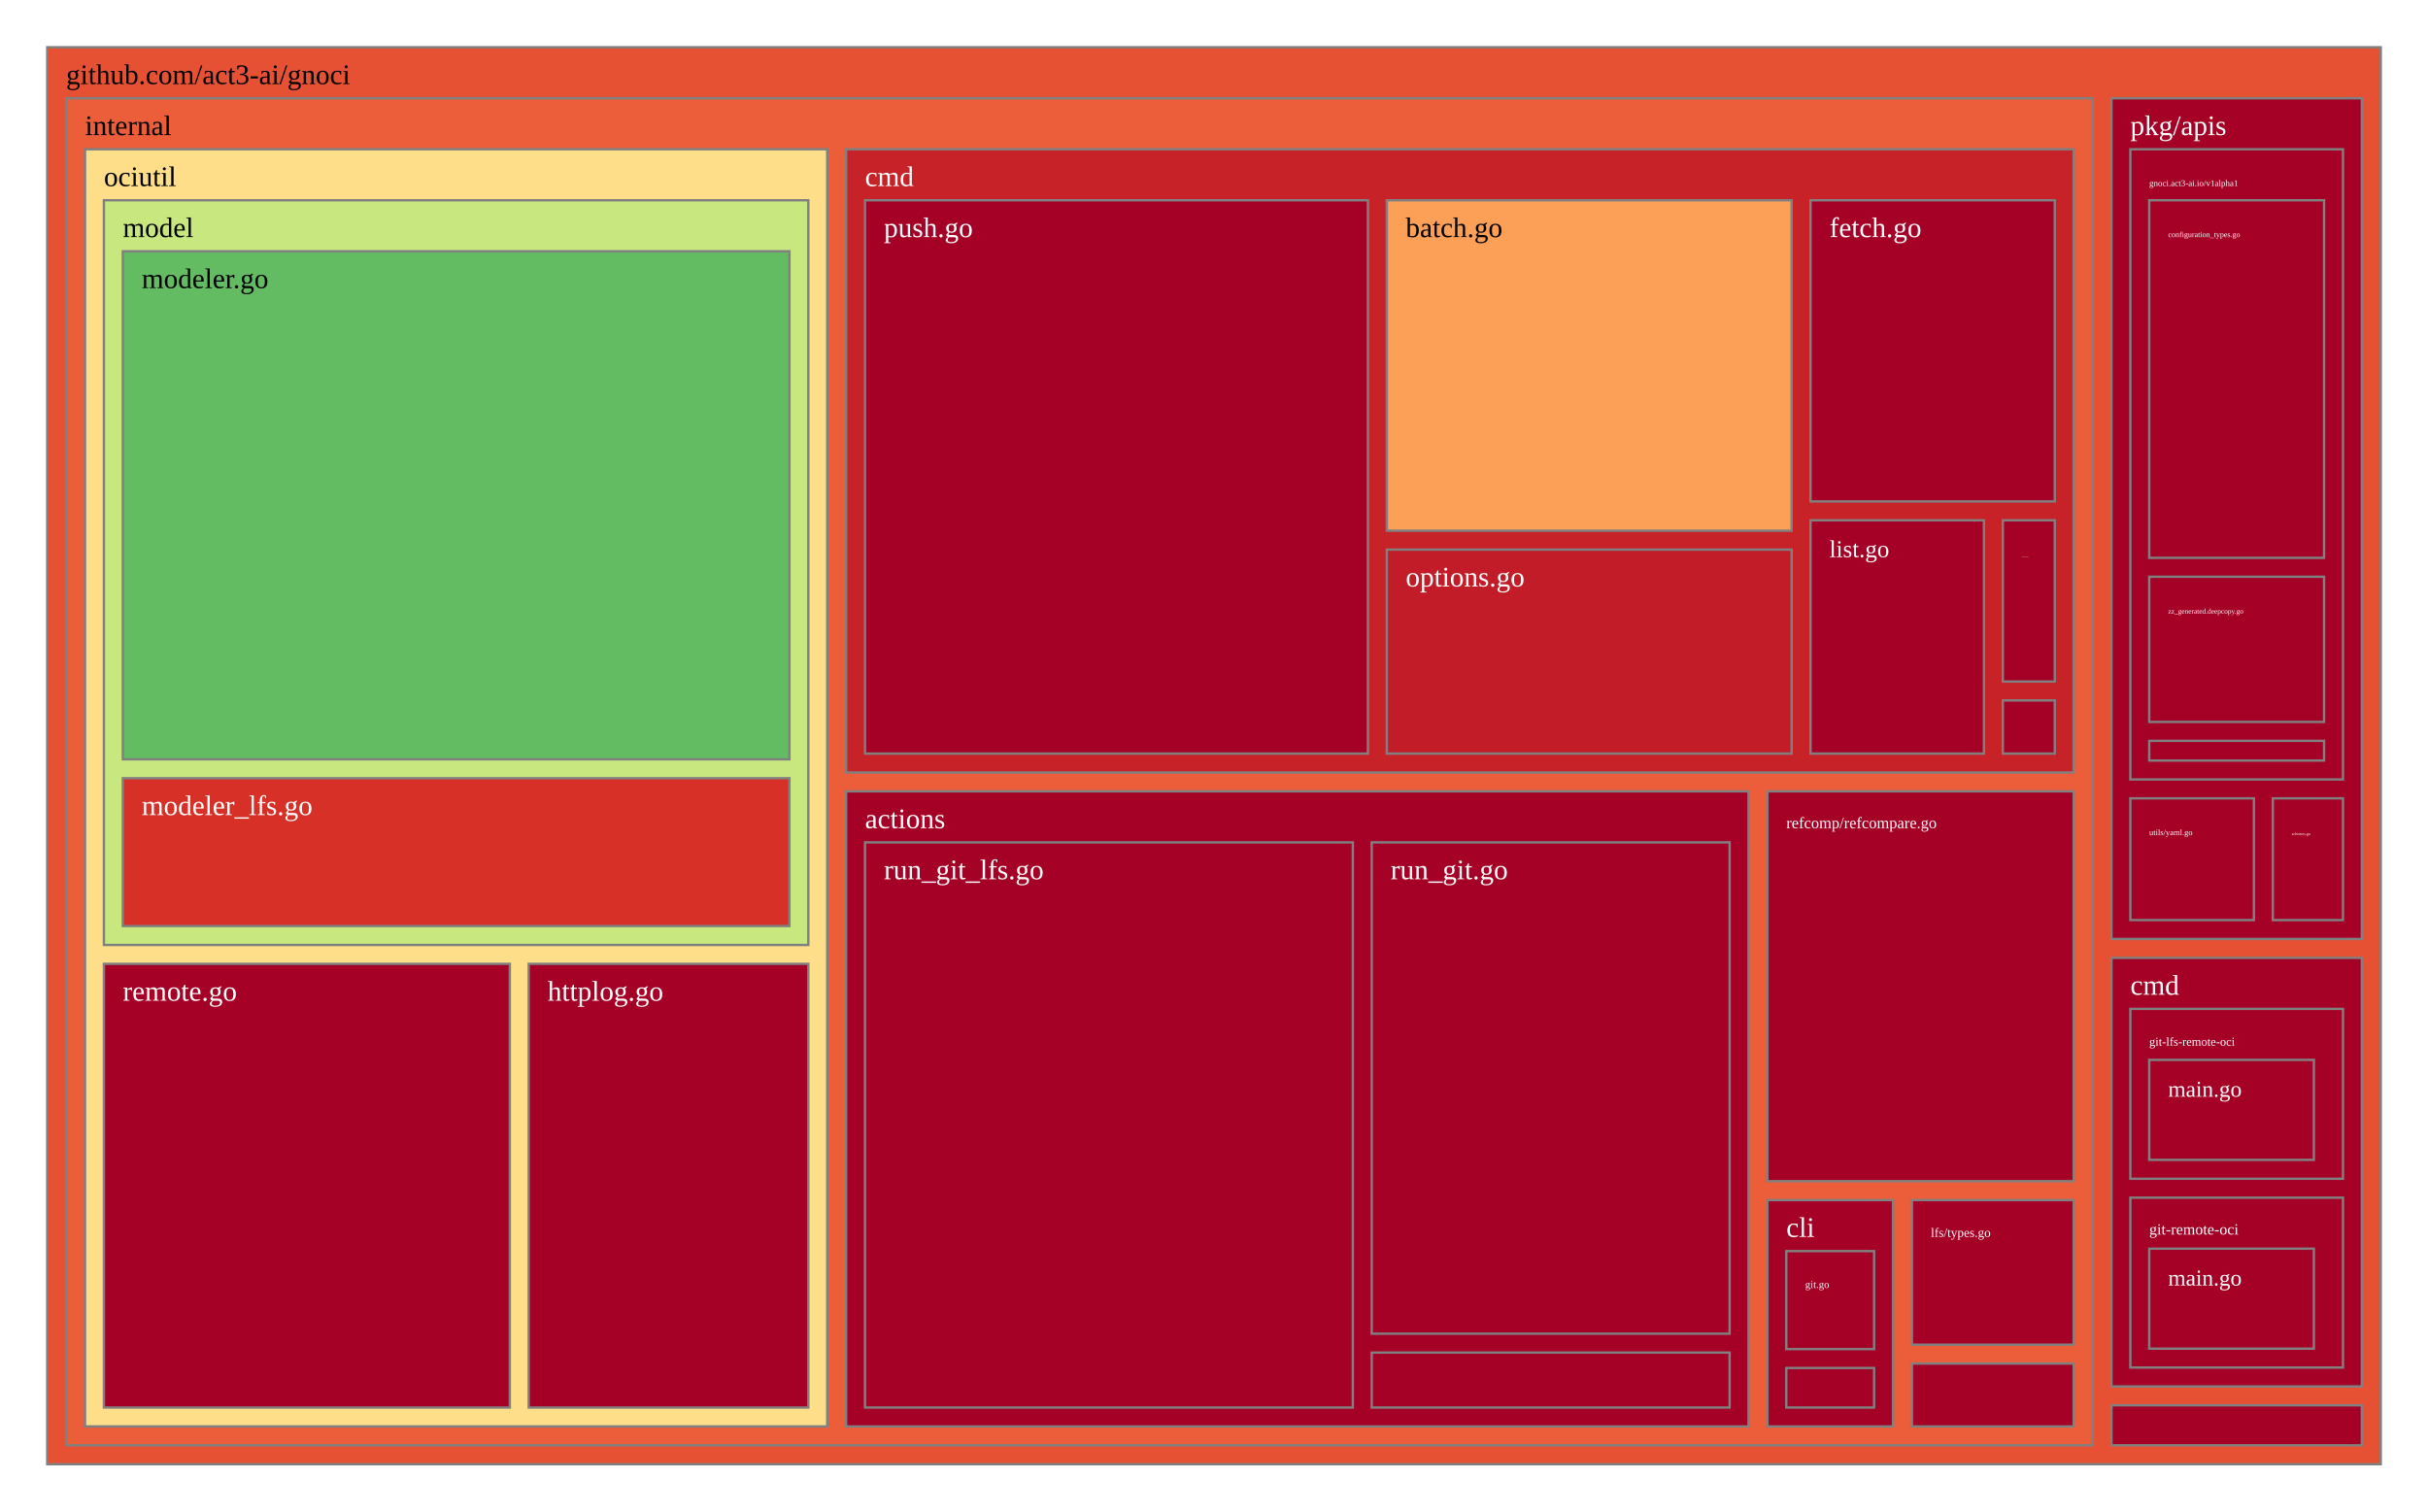
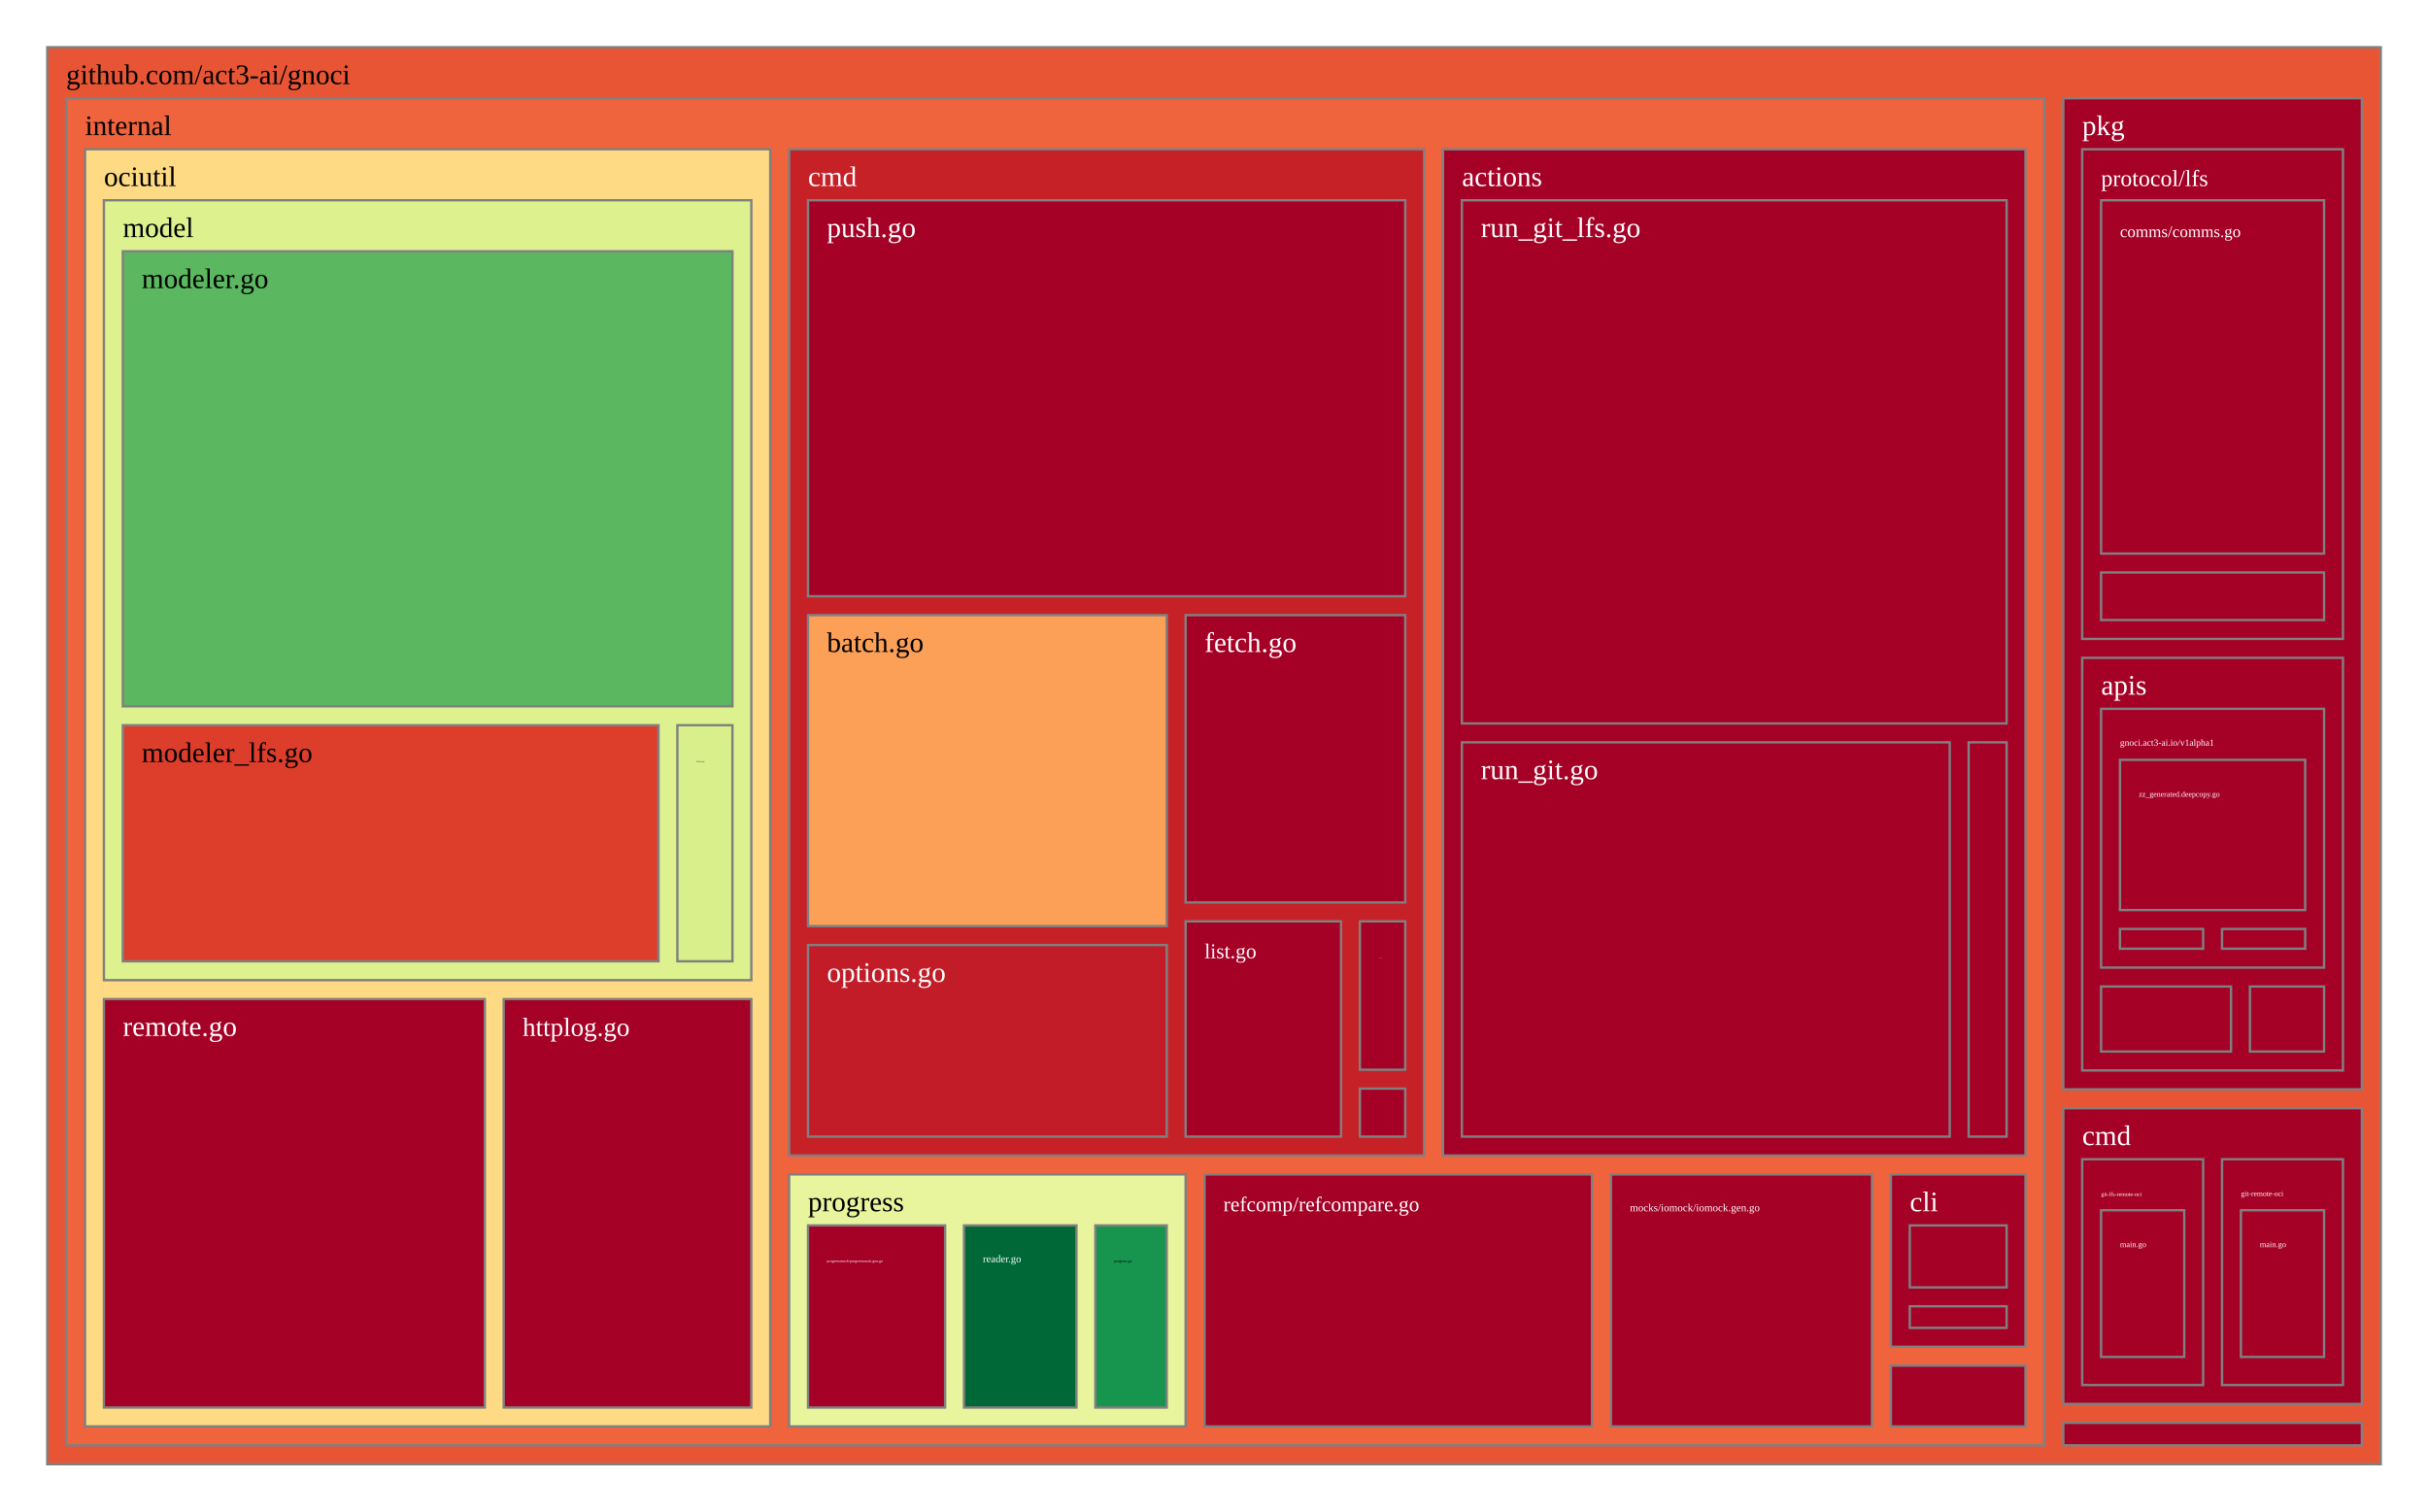
<svg xmlns="http://www.w3.org/2000/svg" viewBox="0 0 1028 640" style="background: white none repeat scroll 0% 0%;">
  <g>
-     <rect x="20" y="20" width="988" height="600" style="fill: rgb(230, 81, 52);opacity:1;fill-opacity:1.00;stroke:rgb(128,128,128);stroke-width:1px;stroke-opacity:1.00;" />
+     <rect x="20" y="20" width="988" height="600" style="fill: rgb(232, 85, 53);opacity:1;fill-opacity:1.00;stroke:rgb(128,128,128);stroke-width:1px;stroke-opacity:1.00;" />
    <text data-notex="1" text-anchor="start" transform="translate(28,35.6) scale(1)" style="font-family: Open Sans, verdana, arial, sans-serif !important; font-size: 12px; fill: rgb(0, 0, 0); fill-opacity: 1.00; white-space: pre;" data-math="N">github.com/act3-ai/gnoci</text>
  </g>
  <g>
-     <rect x="893.978" y="405.593" width="106.022" height="181.476" style="fill: rgb(165, 0, 38);opacity:1;fill-opacity:1.00;stroke:rgb(128,128,128);stroke-width:1px;stroke-opacity:1.00;" />
-     <text data-notex="1" text-anchor="start" transform="translate(901.9779,421.1931) scale(1)" style="font-family: Open Sans, verdana, arial, sans-serif !important; font-size: 12px; fill: rgb(255, 255, 255); fill-opacity: 1.00; white-space: pre;" data-math="N">cmd</text>
+     <rect x="873.586" y="469.265" width="126.414" height="125.207" style="fill: rgb(165, 0, 38);opacity:1;fill-opacity:1.00;stroke:rgb(128,128,128);stroke-width:1px;stroke-opacity:1.00;" />
+     <text data-notex="1" text-anchor="start" transform="translate(881.586,484.8655) scale(1)" style="font-family: Open Sans, verdana, arial, sans-serif !important; font-size: 12px; fill: rgb(255, 255, 255); fill-opacity: 1.00; white-space: pre;" data-math="N">cmd</text>
  </g>
  <g>
-     <rect x="893.978" y="595.069" width="106.022" height="16.931" style="fill: rgb(165, 0, 38);opacity:1;fill-opacity:1.00;stroke:rgb(128,128,128);stroke-width:1px;stroke-opacity:1.00;" />
+     <rect x="873.586" y="602.473" width="126.414" height="9.527" style="fill: rgb(165, 0, 38);opacity:1;fill-opacity:1.00;stroke:rgb(128,128,128);stroke-width:1px;stroke-opacity:1.00;" />
  </g>
  <g>
-     <rect x="28" y="41.6" width="857.978" height="570.4" style="fill: rgb(236, 93, 58);opacity:1;fill-opacity:1.00;stroke:rgb(128,128,128);stroke-width:1px;stroke-opacity:1.00;" />
+     <rect x="28" y="41.6" width="837.586" height="570.4" style="fill: rgb(239, 99, 61);opacity:1;fill-opacity:1.00;stroke:rgb(128,128,128);stroke-width:1px;stroke-opacity:1.00;" />
    <text data-notex="1" text-anchor="start" transform="translate(36,57.2) scale(1)" style="font-family: Open Sans, verdana, arial, sans-serif !important; font-size: 12px; fill: rgb(0, 0, 0); fill-opacity: 1.00; white-space: pre;" data-math="N">internal</text>
  </g>
  <g>
-     <rect x="893.978" y="41.6" width="106.022" height="355.993" style="fill: rgb(165, 0, 38);opacity:1;fill-opacity:1.00;stroke:rgb(128,128,128);stroke-width:1px;stroke-opacity:1.00;" />
-     <text data-notex="1" text-anchor="start" transform="translate(901.9779,57.2) scale(1)" style="font-family: Open Sans, verdana, arial, sans-serif !important; font-size: 12px; fill: rgb(255, 255, 255); fill-opacity: 1.00; white-space: pre;" data-math="N">pkg/apis</text>
+     <rect x="873.586" y="41.6" width="126.414" height="419.665" style="fill: rgb(165, 0, 38);opacity:1;fill-opacity:1.00;stroke:rgb(128,128,128);stroke-width:1px;stroke-opacity:1.00;" />
+     <text data-notex="1" text-anchor="start" transform="translate(881.586,57.2) scale(1)" style="font-family: Open Sans, verdana, arial, sans-serif !important; font-size: 12px; fill: rgb(255, 255, 255); fill-opacity: 1.00; white-space: pre;" data-math="N">pkg</text>
  </g>
  <g>
-     <rect x="901.978" y="427.193" width="90.022" height="71.938" style="fill: rgb(165, 0, 38);opacity:1;fill-opacity:1.00;stroke:rgb(128,128,128);stroke-width:1px;stroke-opacity:1.00;" />
-     <text data-notex="1" text-anchor="start" transform="translate(909.9779,442.7931) scale(0.428368)" style="font-family: Open Sans, verdana, arial, sans-serif !important; font-size: 12px; fill: rgb(255, 255, 255); fill-opacity: 1.00; white-space: pre;" data-math="N">git-lfs-remote-oci</text>
+     <rect x="881.586" y="490.865" width="51.207" height="95.607" style="fill: rgb(165, 0, 38);opacity:1;fill-opacity:1.00;stroke:rgb(128,128,128);stroke-width:1px;stroke-opacity:1.00;" />
+     <text data-notex="1" text-anchor="start" transform="translate(889.586,506.4655) scale(0.203744)" style="font-family: Open Sans, verdana, arial, sans-serif !important; font-size: 12px; fill: rgb(255, 255, 255); fill-opacity: 1.00; white-space: pre;" data-math="N">git-lfs-remote-oci</text>
  </g>
  <g>
-     <rect x="901.978" y="507.131" width="90.022" height="71.938" style="fill: rgb(165, 0, 38);opacity:1;fill-opacity:1.00;stroke:rgb(128,128,128);stroke-width:1px;stroke-opacity:1.00;" />
-     <text data-notex="1" text-anchor="start" transform="translate(909.9779,522.731) scale(0.550759)" style="font-family: Open Sans, verdana, arial, sans-serif !important; font-size: 12px; fill: rgb(255, 255, 255); fill-opacity: 1.00; white-space: pre;" data-math="N">git-remote-oci</text>
+     <rect x="940.793" y="490.865" width="51.207" height="95.607" style="fill: rgb(165, 0, 38);opacity:1;fill-opacity:1.00;stroke:rgb(128,128,128);stroke-width:1px;stroke-opacity:1.00;" />
+     <text data-notex="1" text-anchor="start" transform="translate(948.793,506.4655) scale(0.261957)" style="font-family: Open Sans, verdana, arial, sans-serif !important; font-size: 12px; fill: rgb(255, 255, 255); fill-opacity: 1.00; white-space: pre;" data-math="N">git-remote-oci</text>
  </g>
  <g>
-     <rect x="358.239" y="335.092" width="382.068" height="268.908" style="fill: rgb(165, 0, 38);opacity:1;fill-opacity:1.00;stroke:rgb(128,128,128);stroke-width:1px;stroke-opacity:1.00;" />
-     <text data-notex="1" text-anchor="start" transform="translate(366.2391,350.6918) scale(1)" style="font-family: Open Sans, verdana, arial, sans-serif !important; font-size: 12px; fill: rgb(255, 255, 255); fill-opacity: 1.00; white-space: pre;" data-math="N">actions</text>
+     <rect x="610.961" y="63.2" width="246.625" height="426.088" style="fill: rgb(165, 0, 38);opacity:1;fill-opacity:1.00;stroke:rgb(128,128,128);stroke-width:1px;stroke-opacity:1.00;" />
+     <text data-notex="1" text-anchor="start" transform="translate(618.9613,78.8) scale(1)" style="font-family: Open Sans, verdana, arial, sans-serif !important; font-size: 12px; fill: rgb(255, 255, 255); fill-opacity: 1.00; white-space: pre;" data-math="N">actions</text>
  </g>
  <g>
-     <rect x="748.307" y="508.159" width="53.187" height="95.841" style="fill: rgb(165, 0, 38);opacity:1;fill-opacity:1.00;stroke:rgb(128,128,128);stroke-width:1px;stroke-opacity:1.00;" />
-     <text data-notex="1" text-anchor="start" transform="translate(756.3069,523.7594) scale(1)" style="font-family: Open Sans, verdana, arial, sans-serif !important; font-size: 12px; fill: rgb(255, 255, 255); fill-opacity: 1.00; white-space: pre;" data-math="N">cli</text>
+     <rect x="800.585" y="497.288" width="57.001" height="72.973" style="fill: rgb(165, 0, 38);opacity:1;fill-opacity:1.00;stroke:rgb(128,128,128);stroke-width:1px;stroke-opacity:1.00;" />
+     <text data-notex="1" text-anchor="start" transform="translate(808.5851,512.8884) scale(1)" style="font-family: Open Sans, verdana, arial, sans-serif !important; font-size: 12px; fill: rgb(255, 255, 255); fill-opacity: 1.00; white-space: pre;" data-math="N">cli</text>
  </g>
  <g>
-     <rect x="358.239" y="63.2" width="519.739" height="263.892" style="fill: rgb(199, 34, 39);opacity:1;fill-opacity:1.00;stroke:rgb(128,128,128);stroke-width:1px;stroke-opacity:1.00;" />
-     <text data-notex="1" text-anchor="start" transform="translate(366.2391,78.8) scale(1)" style="font-family: Open Sans, verdana, arial, sans-serif !important; font-size: 12px; fill: rgb(255, 255, 255); fill-opacity: 1.00; white-space: pre;" data-math="N">cmd</text>
+     <rect x="334.108" y="63.2" width="268.854" height="426.088" style="fill: rgb(198, 33, 39);opacity:1;fill-opacity:1.00;stroke:rgb(128,128,128);stroke-width:1px;stroke-opacity:1.00;" />
+     <text data-notex="1" text-anchor="start" transform="translate(342.1075,78.8) scale(1)" style="font-family: Open Sans, verdana, arial, sans-serif !important; font-size: 12px; fill: rgb(255, 255, 255); fill-opacity: 1.00; white-space: pre;" data-math="N">cmd</text>
  </g>
  <g>
-     <rect x="809.494" y="577.386" width="68.484" height="26.614" style="fill: rgb(165, 0, 38);opacity:1;fill-opacity:1.00;stroke:rgb(128,128,128);stroke-width:1px;stroke-opacity:1.00;" />
+     <rect x="800.585" y="578.261" width="57.001" height="25.739" style="fill: rgb(165, 0, 38);opacity:1;fill-opacity:1.00;stroke:rgb(128,128,128);stroke-width:1px;stroke-opacity:1.00;" />
  </g>
  <g>
-     <rect x="809.494" y="508.159" width="68.484" height="61.227" style="fill: rgb(165, 0, 38);opacity:1;fill-opacity:1.00;stroke:rgb(128,128,128);stroke-width:1px;stroke-opacity:1.00;" />
-     <text data-notex="1" text-anchor="start" transform="translate(817.494,523.7594) scale(0.455589)" style="font-family: Open Sans, verdana, arial, sans-serif !important; font-size: 12px; fill: rgb(255, 255, 255); fill-opacity: 1.00; white-space: pre;" data-math="N">lfs/types.go</text>
+     <rect x="682.054" y="497.288" width="110.531" height="106.712" style="fill: rgb(165, 0, 38);opacity:1;fill-opacity:1.00;stroke:rgb(128,128,128);stroke-width:1px;stroke-opacity:1.00;" />
+     <text data-notex="1" text-anchor="start" transform="translate(690.0539,512.8884) scale(0.378731)" style="font-family: Open Sans, verdana, arial, sans-serif !important; font-size: 12px; fill: rgb(255, 255, 255); fill-opacity: 1.00; white-space: pre;" data-math="N">mocks/iomock/iomock.gen.go</text>
  </g>
  <g>
-     <rect x="36" y="63.2" width="314.239" height="540.8" style="fill: rgb(254, 222, 137);opacity:1;fill-opacity:1.00;stroke:rgb(128,128,128);stroke-width:1px;stroke-opacity:1.00;" />
+     <rect x="36" y="63.2" width="290.108" height="540.8" style="fill: rgb(254, 218, 132);opacity:1;fill-opacity:1.00;stroke:rgb(128,128,128);stroke-width:1px;stroke-opacity:1.00;" />
    <text data-notex="1" text-anchor="start" transform="translate(44,78.8) scale(1)" style="font-family: Open Sans, verdana, arial, sans-serif !important; font-size: 12px; fill: rgb(0, 0, 0); fill-opacity: 1.00; white-space: pre;" data-math="N">ociutil</text>
  </g>
  <g>
-     <rect x="748.307" y="335.092" width="129.671" height="165.068" style="fill: rgb(165, 0, 38);opacity:1;fill-opacity:1.00;stroke:rgb(128,128,128);stroke-width:1px;stroke-opacity:1.00;" />
-     <text data-notex="1" text-anchor="start" transform="translate(756.3069,350.6918) scale(0.563844)" style="font-family: Open Sans, verdana, arial, sans-serif !important; font-size: 12px; fill: rgb(255, 255, 255); fill-opacity: 1.00; white-space: pre;" data-math="N">refcomp/refcompare.go</text>
+     <rect x="334.108" y="497.288" width="167.885" height="106.712" style="fill: rgb(232, 245, 157);opacity:1;fill-opacity:1.00;stroke:rgb(128,128,128);stroke-width:1px;stroke-opacity:1.00;" />
+     <text data-notex="1" text-anchor="start" transform="translate(342.1075,512.8884) scale(1)" style="font-family: Open Sans, verdana, arial, sans-serif !important; font-size: 12px; fill: rgb(0, 0, 0); fill-opacity: 1.00; white-space: pre;" data-math="N">progress</text>
  </g>
  <g>
-     <rect x="901.978" y="63.2" width="90.022" height="266.844" style="fill: rgb(165, 0, 38);opacity:1;fill-opacity:1.00;stroke:rgb(128,128,128);stroke-width:1px;stroke-opacity:1.00;" />
-     <text data-notex="1" text-anchor="start" transform="translate(909.9779,78.8) scale(0.308425)" style="font-family: Open Sans, verdana, arial, sans-serif !important; font-size: 12px; fill: rgb(255, 255, 255); fill-opacity: 1.00; white-space: pre;" data-math="N">gnoci.act3-ai.io/v1alpha1</text>
+     <rect x="509.992" y="497.288" width="164.061" height="106.712" style="fill: rgb(165, 0, 38);opacity:1;fill-opacity:1.00;stroke:rgb(128,128,128);stroke-width:1px;stroke-opacity:1.00;" />
+     <text data-notex="1" text-anchor="start" transform="translate(517.9925,512.8884) scale(0.734432)" style="font-family: Open Sans, verdana, arial, sans-serif !important; font-size: 12px; fill: rgb(255, 255, 255); fill-opacity: 1.00; white-space: pre;" data-math="N">refcomp/refcompare.go</text>
  </g>
  <g>
-     <rect x="962.299" y="338.044" width="29.701" height="51.549" style="fill: rgb(165, 0, 38);opacity:1;fill-opacity:1.00;stroke:rgb(128,128,128);stroke-width:1px;stroke-opacity:1.00;" />
-     <text data-notex="1" text-anchor="start" transform="translate(970.2992,353.6436) scale(0.142717)" style="font-family: Open Sans, verdana, arial, sans-serif !important; font-size: 12px; fill: rgb(255, 255, 255); fill-opacity: 1.00; white-space: pre;" data-math="N">schemes.go</text>
+     <rect x="881.586" y="278.547" width="110.414" height="174.719" style="fill: rgb(165, 0, 38);opacity:1;fill-opacity:1.00;stroke:rgb(128,128,128);stroke-width:1px;stroke-opacity:1.00;" />
+     <text data-notex="1" text-anchor="start" transform="translate(889.586,294.1469) scale(1)" style="font-family: Open Sans, verdana, arial, sans-serif !important; font-size: 12px; fill: rgb(255, 255, 255); fill-opacity: 1.00; white-space: pre;" data-math="N">apis</text>
  </g>
  <g>
-     <rect x="901.978" y="338.044" width="52.321" height="51.549" style="fill: rgb(165, 0, 38);opacity:1;fill-opacity:1.00;stroke:rgb(128,128,128);stroke-width:1px;stroke-opacity:1.00;" />
-     <text data-notex="1" text-anchor="start" transform="translate(909.9779,353.6436) scale(0.291036)" style="font-family: Open Sans, verdana, arial, sans-serif !important; font-size: 12px; fill: rgb(255, 255, 255); fill-opacity: 1.00; white-space: pre;" data-math="N">utils/yaml.go</text>
+     <rect x="881.586" y="63.2" width="110.414" height="207.347" style="fill: rgb(165, 0, 38);opacity:1;fill-opacity:1.00;stroke:rgb(128,128,128);stroke-width:1px;stroke-opacity:1.00;" />
+     <text data-notex="1" text-anchor="start" transform="translate(889.586,78.8) scale(0.819566)" style="font-family: Open Sans, verdana, arial, sans-serif !important; font-size: 12px; fill: rgb(255, 255, 255); fill-opacity: 1.00; white-space: pre;" data-math="N">protocol/lfs</text>
  </g>
  <g>
-     <rect x="909.978" y="448.793" width="69.705" height="42.338" style="fill: rgb(165, 0, 38);opacity:1;fill-opacity:1.00;stroke:rgb(128,128,128);stroke-width:1px;stroke-opacity:1.00;" />
-     <text data-notex="1" text-anchor="start" transform="translate(917.9779,464.3931) scale(0.799183)" style="font-family: Open Sans, verdana, arial, sans-serif !important; font-size: 12px; fill: rgb(255, 255, 255); fill-opacity: 1.00; white-space: pre;" data-math="N">main.go</text>
+     <rect x="889.586" y="512.465" width="35.207" height="62.112" style="fill: rgb(165, 0, 38);opacity:1;fill-opacity:1.00;stroke:rgb(128,128,128);stroke-width:1px;stroke-opacity:1.00;" />
+     <text data-notex="1" text-anchor="start" transform="translate(897.586,528.0655) scale(0.285818)" style="font-family: Open Sans, verdana, arial, sans-serif !important; font-size: 12px; fill: rgb(255, 255, 255); fill-opacity: 1.00; white-space: pre;" data-math="N">main.go</text>
  </g>
  <g>
-     <rect x="909.978" y="528.731" width="69.705" height="42.338" style="fill: rgb(165, 0, 38);opacity:1;fill-opacity:1.00;stroke:rgb(128,128,128);stroke-width:1px;stroke-opacity:1.00;" />
-     <text data-notex="1" text-anchor="start" transform="translate(917.9779,544.331) scale(0.799183)" style="font-family: Open Sans, verdana, arial, sans-serif !important; font-size: 12px; fill: rgb(255, 255, 255); fill-opacity: 1.00; white-space: pre;" data-math="N">main.go</text>
+     <rect x="948.793" y="512.465" width="35.207" height="62.112" style="fill: rgb(165, 0, 38);opacity:1;fill-opacity:1.00;stroke:rgb(128,128,128);stroke-width:1px;stroke-opacity:1.00;" />
+     <text data-notex="1" text-anchor="start" transform="translate(956.793,528.0655) scale(0.285818)" style="font-family: Open Sans, verdana, arial, sans-serif !important; font-size: 12px; fill: rgb(255, 255, 255); fill-opacity: 1.00; white-space: pre;" data-math="N">main.go</text>
  </g>
  <g>
-     <rect x="580.778" y="572.731" width="151.529" height="23.269" style="fill: rgb(165, 0, 38);opacity:1;fill-opacity:1.00;stroke:rgb(128,128,128);stroke-width:1px;stroke-opacity:1.00;" />
+     <rect x="833.505" y="314.331" width="16.081" height="166.957" style="fill: rgb(165, 0, 38);opacity:1;fill-opacity:1.00;stroke:rgb(128,128,128);stroke-width:1px;stroke-opacity:1.00;" />
+     <text data-notex="1" text-anchor="start" transform="translate(841.5046,329.9311) scale(0.001211)" style="font-family: Open Sans, verdana, arial, sans-serif !important; font-size: 12px; fill: rgb(255, 255, 255); fill-opacity: 1.00; white-space: pre;" data-math="N">init.go</text>
  </g>
  <g>
-     <rect x="580.778" y="356.692" width="151.529" height="208.039" style="fill: rgb(165, 0, 38);opacity:1;fill-opacity:1.00;stroke:rgb(128,128,128);stroke-width:1px;stroke-opacity:1.00;" />
-     <text data-notex="1" text-anchor="start" transform="translate(588.778,372.2918) scale(1)" style="font-family: Open Sans, verdana, arial, sans-serif !important; font-size: 12px; fill: rgb(255, 255, 255); fill-opacity: 1.00; white-space: pre;" data-math="N">run_git.go</text>
+     <rect x="618.961" y="314.331" width="206.543" height="166.957" style="fill: rgb(165, 0, 38);opacity:1;fill-opacity:1.00;stroke:rgb(128,128,128);stroke-width:1px;stroke-opacity:1.00;" />
+     <text data-notex="1" text-anchor="start" transform="translate(626.9613,329.9311) scale(1)" style="font-family: Open Sans, verdana, arial, sans-serif !important; font-size: 12px; fill: rgb(255, 255, 255); fill-opacity: 1.00; white-space: pre;" data-math="N">run_git.go</text>
  </g>
  <g>
-     <rect x="366.239" y="356.692" width="206.539" height="239.308" style="fill: rgb(165, 0, 38);opacity:1;fill-opacity:1.00;stroke:rgb(128,128,128);stroke-width:1px;stroke-opacity:1.00;" />
-     <text data-notex="1" text-anchor="start" transform="translate(374.2391,372.2918) scale(1)" style="font-family: Open Sans, verdana, arial, sans-serif !important; font-size: 12px; fill: rgb(255, 255, 255); fill-opacity: 1.00; white-space: pre;" data-math="N">run_git_lfs.go</text>
+     <rect x="618.961" y="84.8" width="230.625" height="221.531" style="fill: rgb(165, 0, 38);opacity:1;fill-opacity:1.00;stroke:rgb(128,128,128);stroke-width:1px;stroke-opacity:1.00;" />
+     <text data-notex="1" text-anchor="start" transform="translate(626.9613,100.4) scale(1)" style="font-family: Open Sans, verdana, arial, sans-serif !important; font-size: 12px; fill: rgb(255, 255, 255); fill-opacity: 1.00; white-space: pre;" data-math="N">run_git_lfs.go</text>
  </g>
  <g>
-     <rect x="756.307" y="529.759" width="37.187" height="41.494" style="fill: rgb(165, 0, 38);opacity:1;fill-opacity:1.00;stroke:rgb(128,128,128);stroke-width:1px;stroke-opacity:1.00;" />
-     <text data-notex="1" text-anchor="start" transform="translate(764.3069,545.3594) scale(0.367832)" style="font-family: Open Sans, verdana, arial, sans-serif !important; font-size: 12px; fill: rgb(255, 255, 255); fill-opacity: 1.00; white-space: pre;" data-math="N">git.go</text>
+     <rect x="808.585" y="518.888" width="41.001" height="26.249" style="fill: rgb(165, 0, 38);opacity:1;fill-opacity:1.00;stroke:rgb(128,128,128);stroke-width:1px;stroke-opacity:1.00;" />
  </g>
  <g>
-     <rect x="756.307" y="579.253" width="37.187" height="16.747" style="fill: rgb(165, 0, 38);opacity:1;fill-opacity:1.00;stroke:rgb(128,128,128);stroke-width:1px;stroke-opacity:1.00;" />
+     <rect x="808.585" y="553.137" width="41.001" height="9.124" style="fill: rgb(165, 0, 38);opacity:1;fill-opacity:1.00;stroke:rgb(128,128,128);stroke-width:1px;stroke-opacity:1.00;" />
  </g>
  <g>
-     <rect x="587.174" y="84.8" width="171.392" height="139.926" style="fill: rgb(252, 159, 87);opacity:1;fill-opacity:1.00;stroke:rgb(128,128,128);stroke-width:1px;stroke-opacity:1.00;" />
-     <text data-notex="1" text-anchor="start" transform="translate(595.1743,100.4) scale(1)" style="font-family: Open Sans, verdana, arial, sans-serif !important; font-size: 12px; fill: rgb(0, 0, 0); fill-opacity: 1.00; white-space: pre;" data-math="N">batch.go</text>
+     <rect x="342.108" y="260.472" width="151.878" height="131.698" style="fill: rgb(252, 159, 87);opacity:1;fill-opacity:1.00;stroke:rgb(128,128,128);stroke-width:1px;stroke-opacity:1.00;" />
+     <text data-notex="1" text-anchor="start" transform="translate(350.1075,276.072) scale(1)" style="font-family: Open Sans, verdana, arial, sans-serif !important; font-size: 12px; fill: rgb(0, 0, 0); fill-opacity: 1.00; white-space: pre;" data-math="N">batch.go</text>
  </g>
  <g>
-     <rect x="847.982" y="220.319" width="21.995" height="68.266" style="fill: rgb(165, 0, 38);opacity:1;fill-opacity:1.00;stroke:rgb(128,128,128);stroke-width:1px;stroke-opacity:1.00;" />
-     <text data-notex="1" text-anchor="start" transform="translate(855.9825,235.9191) scale(0.041635)" style="font-family: Open Sans, verdana, arial, sans-serif !important; font-size: 12px; fill: rgb(255, 255, 255); fill-opacity: 1.00; white-space: pre;" data-math="N">capabilities.go</text>
+     <rect x="575.776" y="390.135" width="19.186" height="62.824" style="fill: rgb(165, 0, 38);opacity:1;fill-opacity:1.00;stroke:rgb(128,128,128);stroke-width:1px;stroke-opacity:1.00;" />
+     <text data-notex="1" text-anchor="start" transform="translate(583.7756,405.7346) scale(0.022123)" style="font-family: Open Sans, verdana, arial, sans-serif !important; font-size: 12px; fill: rgb(255, 255, 255); fill-opacity: 1.00; white-space: pre;" data-math="N">capabilities.go</text>
  </g>
  <g>
-     <rect x="847.982" y="296.585" width="21.995" height="22.506" style="fill: rgb(165, 0, 38);opacity:1;fill-opacity:1.00;stroke:rgb(128,128,128);stroke-width:1px;stroke-opacity:1.00;" />
+     <rect x="575.776" y="460.959" width="19.186" height="20.33" style="fill: rgb(165, 0, 38);opacity:1;fill-opacity:1.00;stroke:rgb(128,128,128);stroke-width:1px;stroke-opacity:1.00;" />
  </g>
  <g>
-     <rect x="766.566" y="84.8" width="103.412" height="127.519" style="fill: rgb(165, 0, 38);opacity:1;fill-opacity:1.00;stroke:rgb(128,128,128);stroke-width:1px;stroke-opacity:1.00;" />
-     <text data-notex="1" text-anchor="start" transform="translate(774.5662,100.4) scale(1)" style="font-family: Open Sans, verdana, arial, sans-serif !important; font-size: 12px; fill: rgb(255, 255, 255); fill-opacity: 1.00; white-space: pre;" data-math="N">fetch.go</text>
+     <rect x="501.986" y="260.472" width="92.976" height="121.663" style="fill: rgb(165, 0, 38);opacity:1;fill-opacity:1.00;stroke:rgb(128,128,128);stroke-width:1px;stroke-opacity:1.00;" />
+     <text data-notex="1" text-anchor="start" transform="translate(509.9857,276.072) scale(1)" style="font-family: Open Sans, verdana, arial, sans-serif !important; font-size: 12px; fill: rgb(255, 255, 255); fill-opacity: 1.00; white-space: pre;" data-math="N">fetch.go</text>
  </g>
  <g>
-     <rect x="766.566" y="220.319" width="73.416" height="98.773" style="fill: rgb(165, 0, 38);opacity:1;fill-opacity:1.00;stroke:rgb(128,128,128);stroke-width:1px;stroke-opacity:1.00;" />
-     <text data-notex="1" text-anchor="start" transform="translate(774.5662,235.9191) scale(0.854409)" style="font-family: Open Sans, verdana, arial, sans-serif !important; font-size: 12px; fill: rgb(255, 255, 255); fill-opacity: 1.00; white-space: pre;" data-math="N">list.go</text>
+     <rect x="501.986" y="390.135" width="65.79" height="91.154" style="fill: rgb(165, 0, 38);opacity:1;fill-opacity:1.00;stroke:rgb(128,128,128);stroke-width:1px;stroke-opacity:1.00;" />
+     <text data-notex="1" text-anchor="start" transform="translate(509.9857,405.7346) scale(0.740921)" style="font-family: Open Sans, verdana, arial, sans-serif !important; font-size: 12px; fill: rgb(255, 255, 255); fill-opacity: 1.00; white-space: pre;" data-math="N">list.go</text>
  </g>
  <g>
-     <rect x="587.174" y="232.726" width="171.392" height="86.366" style="fill: rgb(193, 28, 39);opacity:1;fill-opacity:1.00;stroke:rgb(128,128,128);stroke-width:1px;stroke-opacity:1.00;" />
-     <text data-notex="1" text-anchor="start" transform="translate(595.1743,248.3255) scale(1)" style="font-family: Open Sans, verdana, arial, sans-serif !important; font-size: 12px; fill: rgb(255, 255, 255); fill-opacity: 1.00; white-space: pre;" data-math="N">options.go</text>
+     <rect x="342.108" y="400.17" width="151.878" height="81.118" style="fill: rgb(193, 28, 39);opacity:1;fill-opacity:1.00;stroke:rgb(128,128,128);stroke-width:1px;stroke-opacity:1.00;" />
+     <text data-notex="1" text-anchor="start" transform="translate(350.1075,415.7704) scale(1)" style="font-family: Open Sans, verdana, arial, sans-serif !important; font-size: 12px; fill: rgb(255, 255, 255); fill-opacity: 1.00; white-space: pre;" data-math="N">options.go</text>
  </g>
  <g>
-     <rect x="366.239" y="84.8" width="212.935" height="234.292" style="fill: rgb(165, 0, 38);opacity:1;fill-opacity:1.00;stroke:rgb(128,128,128);stroke-width:1px;stroke-opacity:1.00;" />
-     <text data-notex="1" text-anchor="start" transform="translate(374.2391,100.4) scale(1)" style="font-family: Open Sans, verdana, arial, sans-serif !important; font-size: 12px; fill: rgb(255, 255, 255); fill-opacity: 1.00; white-space: pre;" data-math="N">push.go</text>
+     <rect x="342.108" y="84.8" width="252.854" height="167.672" style="fill: rgb(165, 0, 38);opacity:1;fill-opacity:1.00;stroke:rgb(128,128,128);stroke-width:1px;stroke-opacity:1.00;" />
+     <text data-notex="1" text-anchor="start" transform="translate(350.1075,100.4) scale(1)" style="font-family: Open Sans, verdana, arial, sans-serif !important; font-size: 12px; fill: rgb(255, 255, 255); fill-opacity: 1.00; white-space: pre;" data-math="N">push.go</text>
  </g>
  <g>
-     <rect x="223.855" y="408.134" width="118.384" height="187.866" style="fill: rgb(165, 0, 38);opacity:1;fill-opacity:1.00;stroke:rgb(128,128,128);stroke-width:1px;stroke-opacity:1.00;" />
-     <text data-notex="1" text-anchor="start" transform="translate(231.8547,423.7341) scale(1)" style="font-family: Open Sans, verdana, arial, sans-serif !important; font-size: 12px; fill: rgb(255, 255, 255); fill-opacity: 1.00; white-space: pre;" data-math="N">httplog.go</text>
+     <rect x="213.265" y="423.046" width="104.843" height="172.954" style="fill: rgb(165, 0, 38);opacity:1;fill-opacity:1.00;stroke:rgb(128,128,128);stroke-width:1px;stroke-opacity:1.00;" />
+     <text data-notex="1" text-anchor="start" transform="translate(221.2645,438.6456) scale(0.925448)" style="font-family: Open Sans, verdana, arial, sans-serif !important; font-size: 12px; fill: rgb(255, 255, 255); fill-opacity: 1.00; white-space: pre;" data-math="N">httplog.go</text>
  </g>
  <g>
-     <rect x="44" y="84.8" width="298.239" height="315.334" style="fill: rgb(200, 232, 127);opacity:1;fill-opacity:1.00;stroke:rgb(128,128,128);stroke-width:1px;stroke-opacity:1.00;" />
+     <rect x="44" y="84.8" width="274.108" height="330.246" style="fill: rgb(221, 241, 143);opacity:1;fill-opacity:1.00;stroke:rgb(128,128,128);stroke-width:1px;stroke-opacity:1.00;" />
    <text data-notex="1" text-anchor="start" transform="translate(52,100.4) scale(1)" style="font-family: Open Sans, verdana, arial, sans-serif !important; font-size: 12px; fill: rgb(0, 0, 0); fill-opacity: 1.00; white-space: pre;" data-math="N">model</text>
  </g>
  <g>
-     <rect x="44" y="408.134" width="171.855" height="187.866" style="fill: rgb(165, 0, 38);opacity:1;fill-opacity:1.00;stroke:rgb(128,128,128);stroke-width:1px;stroke-opacity:1.00;" />
-     <text data-notex="1" text-anchor="start" transform="translate(52,423.7341) scale(1)" style="font-family: Open Sans, verdana, arial, sans-serif !important; font-size: 12px; fill: rgb(255, 255, 255); fill-opacity: 1.00; white-space: pre;" data-math="N">remote.go</text>
+     <rect x="44" y="423.046" width="161.265" height="172.954" style="fill: rgb(165, 0, 38);opacity:1;fill-opacity:1.00;stroke:rgb(128,128,128);stroke-width:1px;stroke-opacity:1.00;" />
+     <text data-notex="1" text-anchor="start" transform="translate(52,438.6456) scale(1)" style="font-family: Open Sans, verdana, arial, sans-serif !important; font-size: 12px; fill: rgb(255, 255, 255); fill-opacity: 1.00; white-space: pre;" data-math="N">remote.go</text>
  </g>
  <g>
-     <rect x="909.978" y="84.8" width="74.022" height="151.408" style="fill: rgb(165, 0, 38);opacity:1;fill-opacity:1.00;stroke:rgb(128,128,128);stroke-width:1px;stroke-opacity:1.00;" />
-     <text data-notex="1" text-anchor="start" transform="translate(917.9779,100.4) scale(0.274726)" style="font-family: Open Sans, verdana, arial, sans-serif !important; font-size: 12px; fill: rgb(255, 255, 255); fill-opacity: 1.00; white-space: pre;" data-math="N">configuration_types.go</text>
+     <rect x="463.759" y="518.888" width="30.233" height="77.112" style="fill: rgb(23, 148, 78);opacity:1;fill-opacity:1.00;stroke:rgb(128,128,128);stroke-width:1px;stroke-opacity:1.00;" />
+     <text data-notex="1" text-anchor="start" transform="translate(471.7591,534.4884) scale(0.134786)" style="font-family: Open Sans, verdana, arial, sans-serif !important; font-size: 12px; fill: rgb(0, 0, 0); fill-opacity: 1.00; white-space: pre;" data-math="N">progress.go</text>
  </g>
  <g>
-     <rect x="909.978" y="313.694" width="74.022" height="8.35" style="fill: rgb(165, 0, 38);opacity:1;fill-opacity:1.00;stroke:rgb(128,128,128);stroke-width:1px;stroke-opacity:1.00;" />
+     <rect x="342.108" y="518.888" width="58.039" height="77.112" style="fill: rgb(165, 0, 38);opacity:1;fill-opacity:1.00;stroke:rgb(128,128,128);stroke-width:1px;stroke-opacity:1.00;" />
+     <text data-notex="1" text-anchor="start" transform="translate(350.1075,534.4884) scale(0.136847)" style="font-family: Open Sans, verdana, arial, sans-serif !important; font-size: 12px; fill: rgb(255, 255, 255); fill-opacity: 1.00; white-space: pre;" data-math="N">progressmock/progressmock.gen.go</text>
  </g>
  <g>
-     <rect x="909.978" y="244.208" width="74.022" height="61.486" style="fill: rgb(165, 0, 38);opacity:1;fill-opacity:1.00;stroke:rgb(128,128,128);stroke-width:1px;stroke-opacity:1.00;" />
-     <text data-notex="1" text-anchor="start" transform="translate(917.9779,259.8084) scale(0.251832)" style="font-family: Open Sans, verdana, arial, sans-serif !important; font-size: 12px; fill: rgb(255, 255, 255); fill-opacity: 1.00; white-space: pre;" data-math="N">zz_generated.deepcopy.go</text>
+     <rect x="408.147" y="518.888" width="47.612" height="77.112" style="fill: rgb(0, 104, 55);opacity:1;fill-opacity:1.00;stroke:rgb(128,128,128);stroke-width:1px;stroke-opacity:1.00;" />
+     <text data-notex="1" text-anchor="start" transform="translate(416.147,534.4884) scale(0.365882)" style="font-family: Open Sans, verdana, arial, sans-serif !important; font-size: 12px; fill: rgb(255, 255, 255); fill-opacity: 1.00; white-space: pre;" data-math="N">reader.go</text>
  </g>
  <g>
-     <rect x="52" y="106.4" width="282.239" height="215.125" style="fill: rgb(100, 188, 98);opacity:1;fill-opacity:1.00;stroke:rgb(128,128,128);stroke-width:1px;stroke-opacity:1.00;" />
+     <rect x="889.586" y="300.147" width="94.414" height="109.573" style="fill: rgb(165, 0, 38);opacity:1;fill-opacity:1.00;stroke:rgb(128,128,128);stroke-width:1px;stroke-opacity:1.00;" />
+     <text data-notex="1" text-anchor="start" transform="translate(897.586,315.7469) scale(0.326725)" style="font-family: Open Sans, verdana, arial, sans-serif !important; font-size: 12px; fill: rgb(255, 255, 255); fill-opacity: 1.00; white-space: pre;" data-math="N">gnoci.act3-ai.io/v1alpha1</text>
+   </g>
+   <g>
+     <rect x="952.61" y="417.72" width="31.39" height="27.545" style="fill: rgb(165, 0, 38);opacity:1;fill-opacity:1.00;stroke:rgb(128,128,128);stroke-width:1px;stroke-opacity:1.00;" />
+   </g>
+   <g>
+     <rect x="889.586" y="417.72" width="55.024" height="27.545" style="fill: rgb(165, 0, 38);opacity:1;fill-opacity:1.00;stroke:rgb(128,128,128);stroke-width:1px;stroke-opacity:1.00;" />
+   </g>
+   <g>
+     <rect x="889.586" y="84.8" width="94.414" height="149.603" style="fill: rgb(165, 0, 38);opacity:1;fill-opacity:1.00;stroke:rgb(128,128,128);stroke-width:1px;stroke-opacity:1.00;" />
+     <text data-notex="1" text-anchor="start" transform="translate(897.586,100.4) scale(0.583437)" style="font-family: Open Sans, verdana, arial, sans-serif !important; font-size: 12px; fill: rgb(255, 255, 255); fill-opacity: 1.00; white-space: pre;" data-math="N">comms/comms.go</text>
+   </g>
+   <g>
+     <rect x="889.586" y="242.403" width="94.414" height="20.143" style="fill: rgb(165, 0, 38);opacity:1;fill-opacity:1.00;stroke:rgb(128,128,128);stroke-width:1px;stroke-opacity:1.00;" />
+   </g>
+   <g>
+     <rect x="52" y="106.4" width="258.108" height="192.683" style="fill: rgb(91, 183, 96);opacity:1;fill-opacity:1.00;stroke:rgb(128,128,128);stroke-width:1px;stroke-opacity:1.00;" />
    <text data-notex="1" text-anchor="start" transform="translate(60,122) scale(1)" style="font-family: Open Sans, verdana, arial, sans-serif !important; font-size: 12px; fill: rgb(0, 0, 0); fill-opacity: 1.00; white-space: pre;" data-math="N">modeler.go</text>
  </g>
  <g>
-     <rect x="52" y="329.525" width="282.239" height="62.609" style="fill: rgb(215, 48, 39);opacity:1;fill-opacity:1.00;stroke:rgb(128,128,128);stroke-width:1px;stroke-opacity:1.00;" />
-     <text data-notex="1" text-anchor="start" transform="translate(60,345.125) scale(1)" style="font-family: Open Sans, verdana, arial, sans-serif !important; font-size: 12px; fill: rgb(255, 255, 255); fill-opacity: 1.00; white-space: pre;" data-math="N">modeler_lfs.go</text>
+     <rect x="52" y="307.083" width="226.801" height="99.962" style="fill: rgb(221, 62, 44);opacity:1;fill-opacity:1.00;stroke:rgb(128,128,128);stroke-width:1px;stroke-opacity:1.00;" />
+     <text data-notex="1" text-anchor="start" transform="translate(60,322.6831) scale(1)" style="font-family: Open Sans, verdana, arial, sans-serif !important; font-size: 12px; fill: rgb(0, 0, 0); fill-opacity: 1.00; white-space: pre;" data-math="N">modeler_lfs.go</text>
+   </g>
+   <g>
+     <rect x="286.801" y="307.083" width="23.307" height="99.962" style="fill: rgb(217, 239, 139);opacity:1;fill-opacity:1.00;stroke:rgb(128,128,128);stroke-width:1px;stroke-opacity:1.00;" />
+     <text data-notex="1" text-anchor="start" transform="translate(294.8007,322.6831) scale(0.063427)" style="font-family: Open Sans, verdana, arial, sans-serif !important; font-size: 12px; fill: rgb(0, 0, 0); fill-opacity: 1.00; white-space: pre;" data-math="N">referrers.go</text>
+   </g>
+   <g>
+     <rect x="897.586" y="393.353" width="35.207" height="8.367" style="fill: rgb(165, 0, 38);opacity:1;fill-opacity:1.00;stroke:rgb(128,128,128);stroke-width:1px;stroke-opacity:1.00;" />
+   </g>
+   <g>
+     <rect x="940.793" y="393.353" width="35.207" height="8.367" style="fill: rgb(165, 0, 38);opacity:1;fill-opacity:1.00;stroke:rgb(128,128,128);stroke-width:1px;stroke-opacity:1.00;" />
+   </g>
+   <g>
+     <rect x="897.586" y="321.747" width="78.414" height="63.606" style="fill: rgb(165, 0, 38);opacity:1;fill-opacity:1.00;stroke:rgb(128,128,128);stroke-width:1px;stroke-opacity:1.00;" />
+     <text data-notex="1" text-anchor="start" transform="translate(905.586,337.3469) scale(0.270894)" style="font-family: Open Sans, verdana, arial, sans-serif !important; font-size: 12px; fill: rgb(255, 255, 255); fill-opacity: 1.00; white-space: pre;" data-math="N">zz_generated.deepcopy.go</text>
  </g>
</svg>
